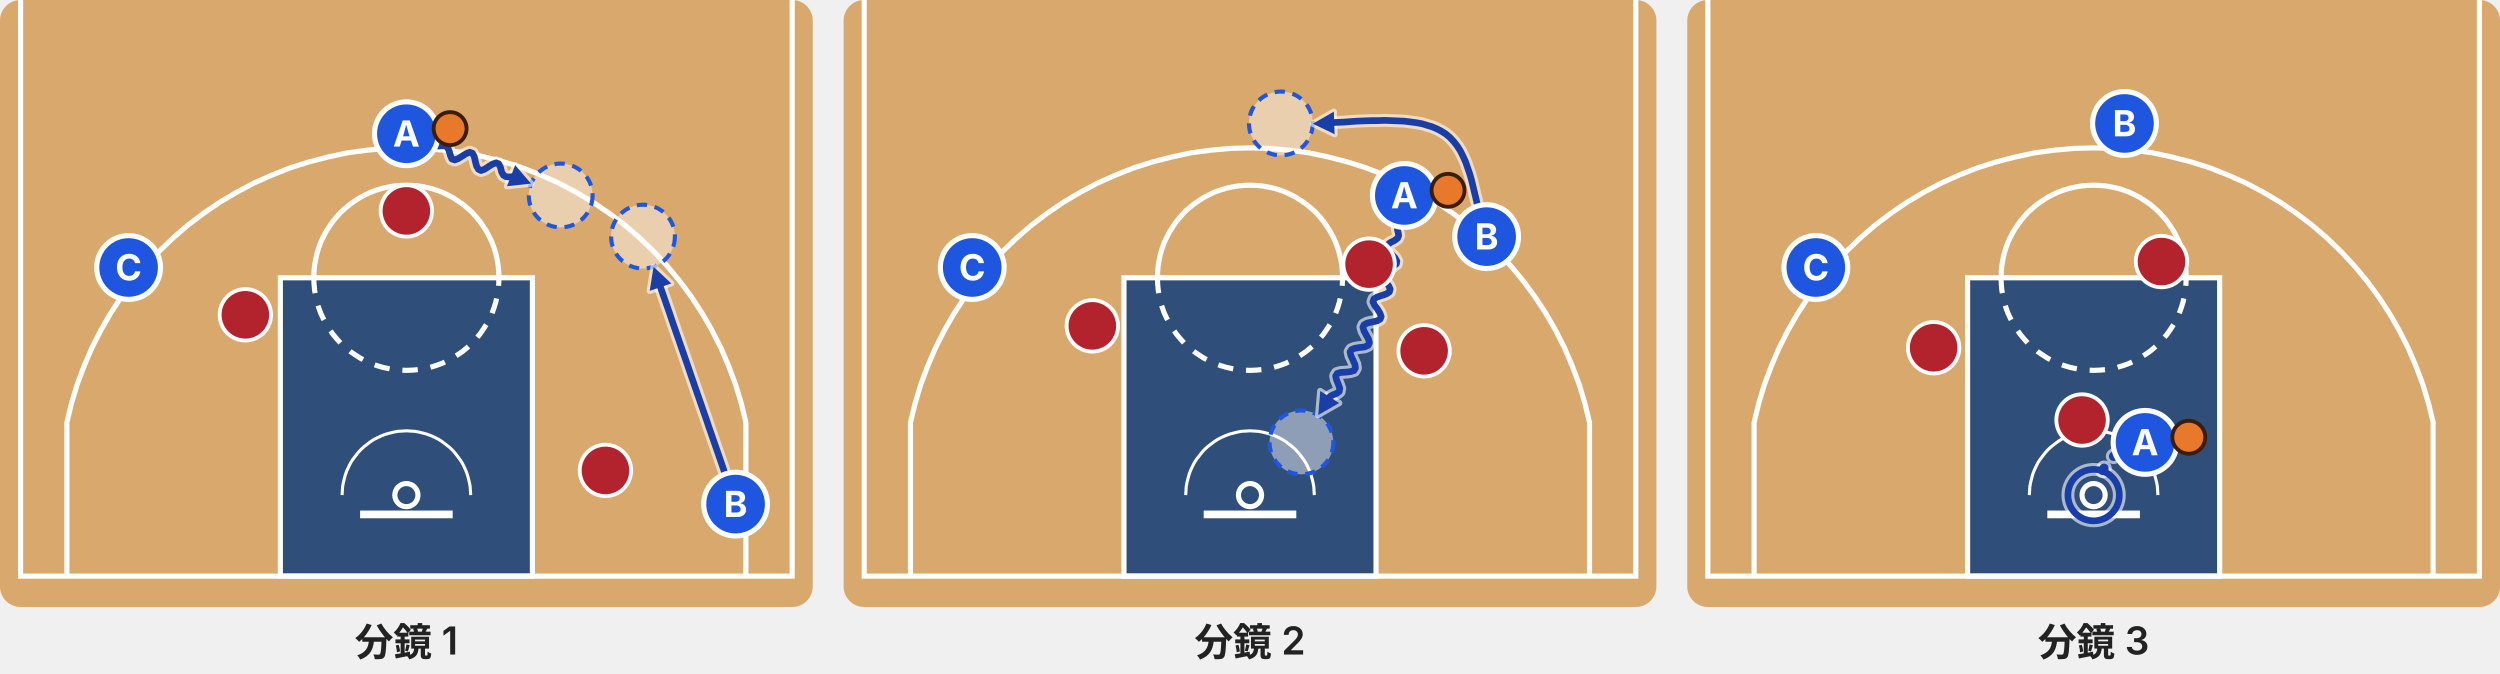
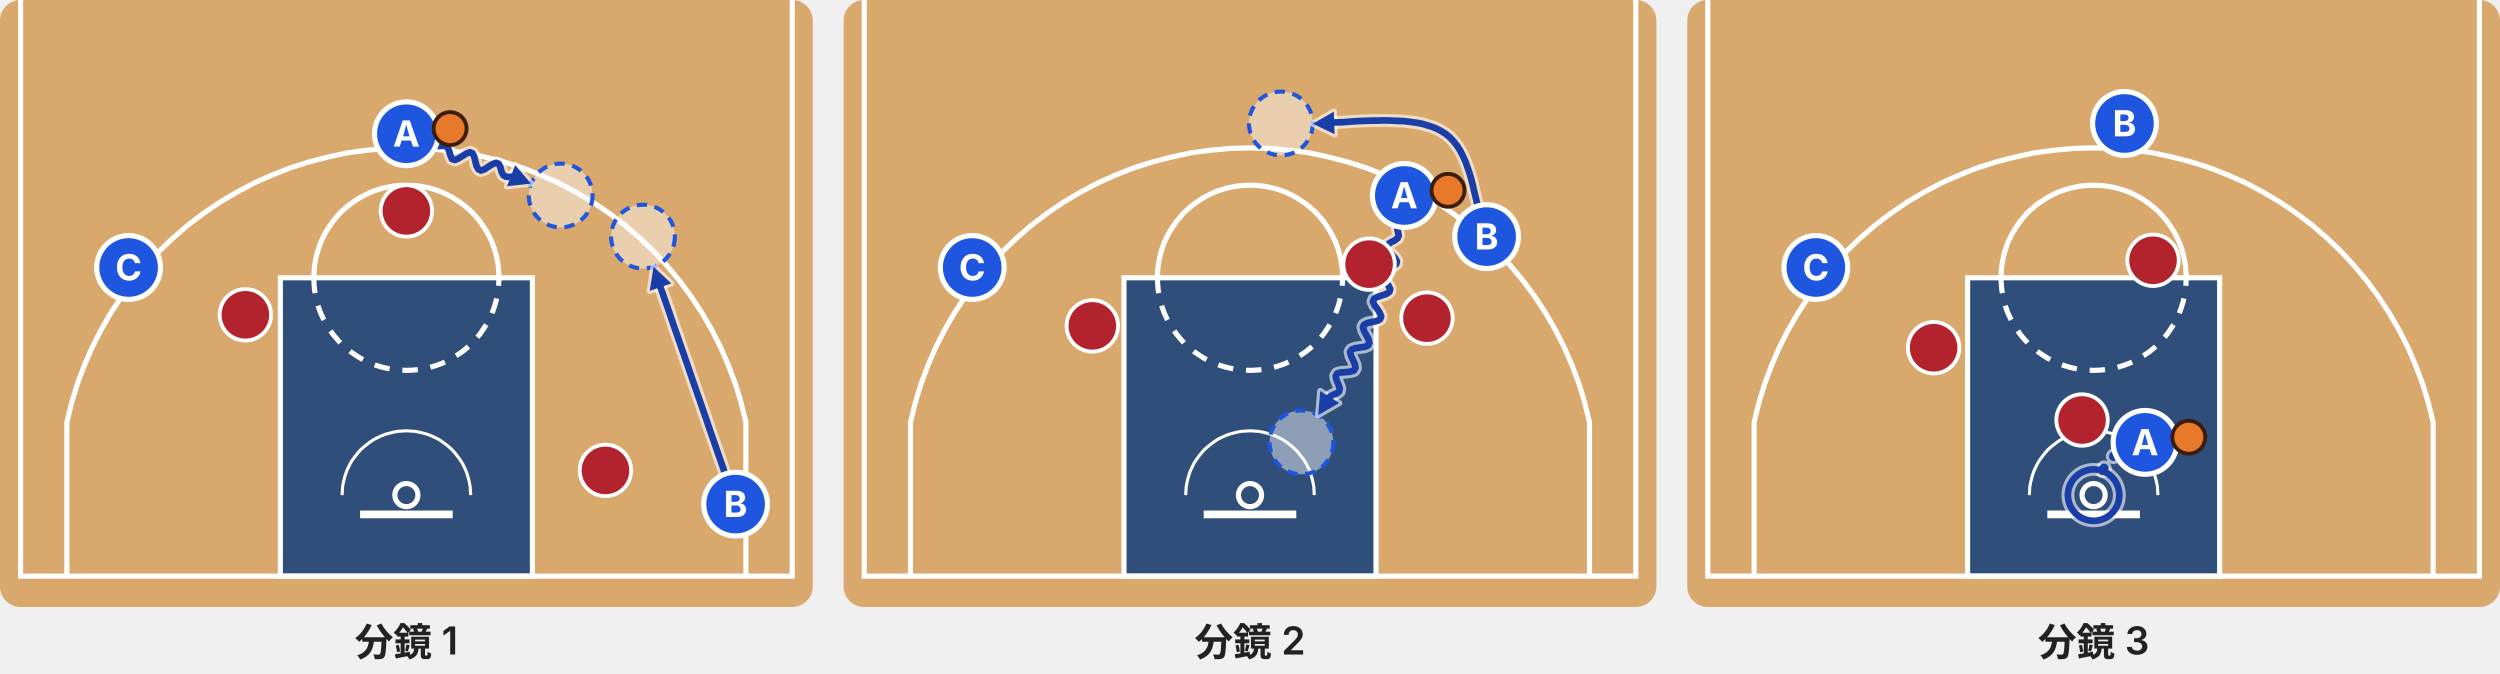
<svg xmlns="http://www.w3.org/2000/svg" viewBox="0 0 972.0 262.0" width="972.0" height="262.0" font-family="-apple-system, 'PingFang TC', 'Noto Sans TC', sans-serif">
  <g transform="translate(0,0)">
    <rect width="316.0" height="236.0" rx="8" fill="#d9a86c" />
    <rect x="109.0" y="108.0" width="98.0" height="116.0" fill="#2f4f7a" stroke="#ffffff" stroke-width="2" />
    <polyline points="8.0,0.0 8.0,224.0 308.0,224.0 308.0,0.0" fill="none" stroke="#ffffff" stroke-width="2" />
    <polyline points="194.0,108.0 193.9,105.6 193.7,103.3 193.3,101.0 192.8,98.7 192.1,96.4 191.3,94.2 190.3,92.1 189.2,90.0 187.9,88.0 186.6,86.1 185.1,84.3 183.5,82.5 181.7,80.9 179.9,79.4 178.0,78.1 176.0,76.8 173.9,75.7 171.8,74.7 169.6,73.9 167.3,73.2 165.0,72.7 162.7,72.3 160.4,72.1 158.0,72.0 155.6,72.1 153.3,72.3 151.0,72.7 148.7,73.2 146.4,73.9 144.2,74.7 142.1,75.7 140.0,76.8 138.0,78.1 136.1,79.4 134.3,80.9 132.5,82.5 130.9,84.3 129.4,86.1 128.1,88.0 126.8,90.0 125.7,92.1 124.7,94.2 123.9,96.4 123.2,98.7 122.7,101.0 122.3,103.3 122.1,105.6 122.0,108.0" fill="none" stroke="#ffffff" stroke-width="2" />
    <polyline points="122.0,108.0 122.1,110.4 122.3,112.7 122.7,115.0 123.2,117.3 123.9,119.6 124.7,121.8 125.7,123.9 126.8,126.0 128.1,128.0 129.4,129.9 130.9,131.7 132.5,133.5 134.3,135.1 136.1,136.6 138.0,137.9 140.0,139.2 142.1,140.3 144.2,141.3 146.4,142.1 148.7,142.8 151.0,143.3 153.3,143.7 155.6,143.9 158.0,144.0 160.4,143.9 162.7,143.7 165.0,143.3 167.3,142.8 169.6,142.1 171.8,141.3 173.9,140.3 176.0,139.2 178.0,137.9 179.9,136.6 181.7,135.1 183.5,133.5 185.1,131.7 186.6,129.9 187.9,128.0 189.2,126.0 190.3,123.9 191.3,121.8 192.1,119.6 192.8,117.3 193.3,115.0 193.7,112.7 193.9,110.4 194.0,108.0" fill="none" stroke="#ffffff" stroke-width="2" stroke-dasharray="6 5" />
    <polyline points="290.0,224.0 290.0,164.2 288.2,156.8 286.0,149.5 283.3,142.3 280.3,135.3 276.8,128.4 273.0,121.8 268.8,115.4 264.3,109.3 259.4,103.4 254.2,97.8 248.7,92.5 242.9,87.5 236.8,82.9 230.5,78.6 223.9,74.7 217.1,71.1 210.1,68.0 203.0,65.2 195.7,62.9 188.3,61.0 180.8,59.4 173.3,58.4 165.6,57.7 158.0,57.5 150.4,57.7 142.7,58.4 135.2,59.4 127.7,61.0 120.3,62.9 113.0,65.2 105.9,68.0 98.9,71.1 92.1,74.7 85.5,78.6 79.2,82.9 73.1,87.5 67.3,92.5 61.8,97.8 56.6,103.4 51.7,109.3 47.2,115.4 43.0,121.8 39.2,128.4 35.7,135.3 32.7,142.3 30.0,149.5 27.8,156.8 26.0,164.2 26.0,224.0" fill="none" stroke="#ffffff" stroke-width="2" />
    <polyline points="183.0,192.5 182.9,190.9 182.8,189.2 182.5,187.6 182.1,186.0 181.7,184.5 181.1,182.9 180.4,181.4 179.7,180.0 178.8,178.6 177.8,177.3 176.8,176.0 175.7,174.8 174.5,173.7 173.2,172.7 171.9,171.7 170.5,170.8 169.1,170.1 167.6,169.4 166.0,168.8 164.5,168.4 162.9,168.0 161.3,167.7 159.6,167.6 158.0,167.5 156.4,167.6 154.7,167.7 153.1,168.0 151.5,168.4 150.0,168.8 148.4,169.4 146.9,170.1 145.5,170.8 144.1,171.7 142.8,172.7 141.5,173.7 140.3,174.8 139.2,176.0 138.2,177.3 137.2,178.6 136.3,180.0 135.6,181.4 134.9,182.9 134.3,184.5 133.9,186.0 133.5,187.6 133.2,189.2 133.1,190.9 133.0,192.5" fill="none" stroke="#ffffff" stroke-width="1.2" />
    <line x1="140.0" y1="200.0" x2="176.0" y2="200.0" stroke="#ffffff" stroke-width="3" />
    <circle cx="158.0" cy="192.5" r="4.5" fill="none" stroke="#ffffff" stroke-width="2" />
    <circle cx="218.0" cy="76.0" r="12.4" fill="#ffffff" fill-opacity="0.45" stroke="#1f56e0" stroke-width="1.6" stroke-dasharray="4 3" />
    <circle cx="250.0" cy="92.0" r="12.4" fill="#ffffff" fill-opacity="0.45" stroke="#1f56e0" stroke-width="1.6" stroke-dasharray="4 3" />
    <polyline points="169.5,56.6 170.6,56.8 171.8,56.7 173.0,56.7 174.0,57.3 174.6,58.6 175.1,60.4 175.7,61.8 176.8,62.2 178.1,61.7 179.7,60.7 181.3,59.7 182.7,59.2 183.7,59.6 184.4,60.9 184.8,62.7 185.3,64.6 186.0,65.8 187.0,66.3 188.4,65.8 189.9,64.8 191.5,63.8 192.9,63.3 193.9,63.7 194.6,65.1 195.0,66.8 195.7,68.1 196.7,68.7 197.8,68.8 199.0,68.7 200.2,68.9 200.2,68.9" fill="none" stroke="#ffffff" stroke-width="5.0" stroke-linecap="round" stroke-linejoin="round" stroke-opacity="0.6" fill-opacity="0.6" />
    <polygon points="206.5,71.4 200.3,64.2 197.1,72.4" fill="#ffffff" stroke="#ffffff" stroke-width="2.4" stroke-linejoin="round" stroke-opacity="0.6" fill-opacity="0.6" />
    <polyline points="169.5,56.6 170.6,56.8 171.8,56.7 173.0,56.7 174.0,57.3 174.6,58.6 175.1,60.4 175.7,61.8 176.8,62.2 178.1,61.7 179.7,60.7 181.3,59.7 182.7,59.2 183.7,59.6 184.4,60.9 184.8,62.7 185.3,64.6 186.0,65.8 187.0,66.3 188.4,65.8 189.9,64.8 191.5,63.8 192.9,63.3 193.9,63.7 194.6,65.1 195.0,66.8 195.7,68.1 196.7,68.7 197.8,68.8 199.0,68.7 200.2,68.9 200.2,68.9" fill="none" stroke="#1a3ea8" stroke-width="2.6" stroke-linecap="round" stroke-linejoin="round" />
    <polygon points="206.5,71.4 200.3,64.2 197.1,72.4" fill="#1a3ea8" />
    <polyline points="281.9,184.3 281.2,182.1 280.4,179.8 279.6,177.5 278.8,175.2 278.0,172.9 277.2,170.6 276.4,168.3 275.6,166.0 274.8,163.6 274.0,161.3 273.2,159.0 272.4,156.7 271.6,154.4 270.8,152.1 270.0,149.8 269.2,147.5 268.4,145.2 267.6,142.8 266.8,140.5 266.0,138.2 265.2,135.9 264.4,133.6 263.6,131.3 262.8,129.0 262.0,126.7 261.2,124.4 260.4,122.0 259.6,119.7 258.8,117.4 258.0,115.1 257.2,112.8 256.4,110.5 256.3,110.1" fill="none" stroke="#ffffff" stroke-width="5.0" stroke-linecap="round" stroke-linejoin="round" stroke-opacity="0.6" fill-opacity="0.6" />
    <polygon points="254.1,103.7 252.6,113.1 261.0,110.2" fill="#ffffff" stroke="#ffffff" stroke-width="2.4" stroke-linejoin="round" stroke-opacity="0.6" fill-opacity="0.6" />
    <polyline points="281.9,184.3 281.2,182.1 280.4,179.8 279.6,177.5 278.8,175.2 278.0,172.9 277.2,170.6 276.4,168.3 275.6,166.0 274.8,163.6 274.0,161.3 273.2,159.0 272.4,156.7 271.6,154.4 270.8,152.1 270.0,149.8 269.2,147.5 268.4,145.2 267.6,142.8 266.8,140.5 266.0,138.2 265.2,135.9 264.4,133.6 263.6,131.3 262.8,129.0 262.0,126.7 261.2,124.4 260.4,122.0 259.6,119.7 258.8,117.4 258.0,115.1 257.2,112.8 256.4,110.5 256.3,110.1" fill="none" stroke="#1a3ea8" stroke-width="2.6" stroke-linecap="round" stroke-linejoin="round" />
    <polygon points="254.1,103.7 252.6,113.1 261.0,110.2" fill="#1a3ea8" />
    <circle cx="158.0" cy="82.0" r="10.0" fill="#b3232d" stroke="#fff" stroke-width="1.5" />
    <circle cx="235.4" cy="182.9" r="10.0" fill="#b3232d" stroke="#fff" stroke-width="1.5" />
    <circle cx="95.4" cy="122.4" r="10.0" fill="#b3232d" stroke="#fff" stroke-width="1.5" />
    <circle cx="158.0" cy="52.0" r="12.4" fill="#1f56e0" stroke="#fff" stroke-width="2" />
    <text x="158.0" y="57.0" font-size="14" font-weight="700" fill="#fff" text-anchor="middle">A</text>
    <circle cx="286.0" cy="196.0" r="12.4" fill="#1f56e0" stroke="#fff" stroke-width="2" />
    <text x="286.0" y="201.0" font-size="14" font-weight="700" fill="#fff" text-anchor="middle">B</text>
    <circle cx="50.0" cy="104.0" r="12.4" fill="#1f56e0" stroke="#fff" stroke-width="2" />
    <text x="50.0" y="109.0" font-size="14" font-weight="700" fill="#fff" text-anchor="middle">C</text>
    <circle cx="175.0" cy="50.0" r="6.4" fill="#e8782a" stroke="#3b1d0b" stroke-width="1.5" />
    <text x="158.0" y="255.0" font-size="15" font-weight="600" fill="#222" text-anchor="middle">分鏡 1</text>
  </g>
  <g transform="translate(328,0)">
    <rect width="316.0" height="236.0" rx="8" fill="#d9a86c" />
    <rect x="109.0" y="108.0" width="98.0" height="116.0" fill="#2f4f7a" stroke="#ffffff" stroke-width="2" />
    <polyline points="8.0,0.0 8.0,224.0 308.0,224.0 308.0,0.0" fill="none" stroke="#ffffff" stroke-width="2" />
    <polyline points="194.0,108.0 193.9,105.6 193.7,103.3 193.3,101.0 192.8,98.7 192.1,96.4 191.3,94.2 190.3,92.1 189.2,90.0 187.9,88.0 186.6,86.1 185.1,84.3 183.5,82.5 181.7,80.9 179.9,79.4 178.0,78.1 176.0,76.8 173.9,75.7 171.8,74.7 169.6,73.9 167.3,73.2 165.0,72.7 162.7,72.3 160.4,72.1 158.0,72.0 155.6,72.1 153.3,72.3 151.0,72.7 148.7,73.2 146.4,73.9 144.2,74.7 142.1,75.7 140.0,76.8 138.0,78.1 136.1,79.4 134.3,80.9 132.5,82.5 130.9,84.3 129.4,86.1 128.1,88.0 126.8,90.0 125.7,92.1 124.7,94.2 123.9,96.4 123.2,98.7 122.7,101.0 122.3,103.3 122.1,105.6 122.0,108.0" fill="none" stroke="#ffffff" stroke-width="2" />
    <polyline points="122.0,108.0 122.1,110.4 122.3,112.7 122.7,115.0 123.2,117.3 123.9,119.6 124.7,121.8 125.7,123.9 126.8,126.0 128.1,128.0 129.4,129.9 130.9,131.7 132.5,133.5 134.3,135.1 136.1,136.6 138.0,137.9 140.0,139.2 142.1,140.3 144.2,141.3 146.4,142.1 148.7,142.8 151.0,143.3 153.3,143.7 155.6,143.9 158.0,144.0 160.4,143.9 162.7,143.7 165.0,143.3 167.3,142.8 169.6,142.1 171.8,141.3 173.9,140.3 176.0,139.2 178.0,137.9 179.9,136.6 181.7,135.1 183.5,133.5 185.1,131.7 186.6,129.9 187.9,128.0 189.2,126.0 190.3,123.9 191.3,121.8 192.1,119.6 192.8,117.3 193.3,115.0 193.7,112.7 193.9,110.4 194.0,108.0" fill="none" stroke="#ffffff" stroke-width="2" stroke-dasharray="6 5" />
    <polyline points="290.0,224.0 290.0,164.2 288.2,156.8 286.0,149.5 283.3,142.3 280.3,135.3 276.8,128.4 273.0,121.8 268.8,115.4 264.3,109.3 259.4,103.4 254.2,97.8 248.7,92.5 242.9,87.5 236.8,82.9 230.5,78.6 223.9,74.7 217.1,71.1 210.1,68.0 203.0,65.2 195.7,62.9 188.3,61.0 180.8,59.4 173.3,58.4 165.6,57.7 158.0,57.5 150.4,57.7 142.7,58.4 135.2,59.4 127.7,61.0 120.3,62.9 113.0,65.2 105.9,68.0 98.9,71.1 92.1,74.7 85.5,78.6 79.2,82.9 73.1,87.5 67.3,92.5 61.8,97.8 56.6,103.4 51.7,109.3 47.2,115.4 43.0,121.8 39.2,128.4 35.7,135.3 32.7,142.3 30.0,149.5 27.8,156.8 26.0,164.2 26.0,224.0" fill="none" stroke="#ffffff" stroke-width="2" />
    <polyline points="183.0,192.5 182.9,190.9 182.8,189.2 182.5,187.6 182.1,186.0 181.7,184.5 181.1,182.9 180.4,181.4 179.7,180.0 178.8,178.6 177.8,177.3 176.8,176.0 175.7,174.8 174.5,173.7 173.2,172.7 171.9,171.7 170.5,170.8 169.1,170.1 167.6,169.4 166.0,168.8 164.5,168.4 162.9,168.0 161.3,167.7 159.6,167.6 158.0,167.5 156.4,167.6 154.7,167.7 153.1,168.0 151.5,168.4 150.0,168.8 148.4,169.4 146.9,170.1 145.5,170.8 144.1,171.7 142.8,172.7 141.5,173.7 140.3,174.8 139.2,176.0 138.2,177.3 137.2,178.6 136.3,180.0 135.6,181.4 134.9,182.9 134.3,184.5 133.9,186.0 133.5,187.6 133.2,189.2 133.1,190.9 133.0,192.5" fill="none" stroke="#ffffff" stroke-width="1.2" />
    <line x1="140.0" y1="200.0" x2="176.0" y2="200.0" stroke="#ffffff" stroke-width="3" />
    <circle cx="158.0" cy="192.5" r="4.5" fill="none" stroke="#ffffff" stroke-width="2" />
    <circle cx="178.0" cy="172.0" r="12.4" fill="#ffffff" fill-opacity="0.45" stroke="#1f56e0" stroke-width="1.6" stroke-dasharray="4 3" />
    <circle cx="170.0" cy="48.0" r="12.4" fill="#ffffff" fill-opacity="0.45" stroke="#1f56e0" stroke-width="1.6" stroke-dasharray="4 3" />
    <polyline points="215.3,88.1 215.3,89.2 215.6,90.4 215.8,91.6 215.4,92.6 214.2,93.5 212.6,94.3 211.4,95.2 211.2,96.2 211.9,97.5 213.1,98.9 214.4,100.3 215.1,101.6 214.9,102.6 213.7,103.5 212.0,104.3 210.2,105.0 209.1,105.8 208.8,106.9 209.5,108.2 210.7,109.6 211.9,111.1 212.5,112.4 212.2,113.5 211.0,114.3 209.2,114.9 207.4,115.5 206.2,116.2 205.8,117.3 206.4,118.6 207.5,120.1 208.5,121.7 209.0,123.1 208.6,124.1 207.3,124.8 205.5,125.2 203.6,125.6 202.3,126.3 201.9,127.2 202.3,128.6 203.2,130.3 204.1,131.9 204.4,133.3 203.9,134.3 202.5,134.9 200.7,135.1 198.8,135.4 197.5,135.9 196.9,136.8 197.2,138.2 198.0,139.9 198.8,141.7 199.0,143.1 198.4,144.1 197.0,144.5 195.2,144.7 193.3,144.8 191.9,145.2 191.3,146.2 191.6,147.6 192.3,149.3 192.9,151.0 192.7,152.2 191.8,152.9 190.5,153.4 189.3,154.0 188.5,154.8 188.2,155.7" fill="none" stroke="#ffffff" stroke-width="5.0" stroke-linecap="round" stroke-linejoin="round" stroke-opacity="0.6" fill-opacity="0.6" />
    <polygon points="184.5,161.4 192.7,156.7 185.3,152.0" fill="#ffffff" stroke="#ffffff" stroke-width="2.4" stroke-linejoin="round" stroke-opacity="0.6" fill-opacity="0.6" />
    <polyline points="215.3,88.1 215.3,89.2 215.6,90.4 215.8,91.6 215.4,92.6 214.2,93.5 212.6,94.3 211.4,95.2 211.2,96.2 211.9,97.5 213.1,98.9 214.4,100.3 215.1,101.6 214.9,102.6 213.7,103.5 212.0,104.3 210.2,105.0 209.1,105.8 208.8,106.9 209.5,108.2 210.7,109.6 211.9,111.1 212.5,112.4 212.2,113.5 211.0,114.3 209.2,114.9 207.4,115.5 206.2,116.2 205.8,117.3 206.4,118.6 207.5,120.1 208.5,121.7 209.0,123.1 208.6,124.1 207.3,124.8 205.5,125.2 203.6,125.6 202.3,126.3 201.9,127.2 202.3,128.6 203.2,130.3 204.1,131.9 204.4,133.3 203.9,134.3 202.5,134.9 200.7,135.1 198.8,135.4 197.5,135.9 196.9,136.8 197.2,138.2 198.0,139.9 198.8,141.7 199.0,143.1 198.4,144.1 197.0,144.5 195.2,144.7 193.3,144.8 191.9,145.2 191.3,146.2 191.6,147.6 192.3,149.3 192.9,151.0 192.7,152.2 191.8,152.9 190.5,153.4 189.3,154.0 188.5,154.8 188.2,155.7" fill="none" stroke="#1a3ea8" stroke-width="2.6" stroke-linecap="round" stroke-linejoin="round" />
    <polygon points="184.5,161.4 192.7,156.7 185.3,152.0" fill="#1a3ea8" />
    <polyline points="246.5,80.1 246.5,80.0 245.9,77.4 245.3,74.9 244.7,72.4 244.1,69.9 243.4,67.5 242.6,65.2 241.8,62.9 240.8,60.7 239.8,58.7 238.6,56.8 237.2,55.0 235.7,53.4 234.0,52.0 232.4,51.0 230.7,50.1 228.8,49.3 226.8,48.7 224.8,48.1 222.6,47.7 220.3,47.4 217.9,47.1 215.5,47.0 212.9,46.9 210.4,46.8 207.7,46.9 205.1,46.9 202.3,47.0 199.6,47.1 196.8,47.3 194.1,47.5 191.3,47.6 189.2,47.7" fill="none" stroke="#ffffff" stroke-width="5.0" stroke-linecap="round" stroke-linejoin="round" stroke-opacity="0.6" fill-opacity="0.6" />
    <polygon points="182.4,48.1 190.9,52.2 190.6,43.4" fill="#ffffff" stroke="#ffffff" stroke-width="2.4" stroke-linejoin="round" stroke-opacity="0.6" fill-opacity="0.6" />
    <polyline points="246.5,80.1 246.5,80.0 245.9,77.4 245.3,74.9 244.7,72.4 244.1,69.9 243.4,67.5 242.6,65.2 241.8,62.9 240.8,60.7 239.8,58.7 238.6,56.8 237.2,55.0 235.7,53.4 234.0,52.0 232.4,51.0 230.7,50.1 228.8,49.3 226.8,48.7 224.8,48.1 222.6,47.7 220.3,47.4 217.9,47.1 215.5,47.0 212.9,46.9 210.4,46.8 207.7,46.9 205.1,46.9 202.3,47.0 199.6,47.1 196.8,47.3 194.1,47.5 191.3,47.6 189.2,47.7" fill="none" stroke="#1a3ea8" stroke-width="2.6" stroke-linecap="round" stroke-linejoin="round" />
    <polygon points="182.4,48.1 190.9,52.2 190.6,43.4" fill="#1a3ea8" />
    <circle cx="204.3" cy="102.7" r="10.0" fill="#b3232d" stroke="#fff" stroke-width="1.5" />
-     <circle cx="225.7" cy="136.4" r="10.0" fill="#b3232d" stroke="#fff" stroke-width="1.5" />
+     <circle cx="226.8" cy="123.7" r="10.0" fill="#b3232d" stroke="#fff" stroke-width="1.5" />
    <circle cx="96.7" cy="126.7" r="10.0" fill="#b3232d" stroke="#fff" stroke-width="1.5" />
    <circle cx="218.0" cy="76.0" r="12.4" fill="#1f56e0" stroke="#fff" stroke-width="2" />
    <text x="218.0" y="81.0" font-size="14" font-weight="700" fill="#fff" text-anchor="middle">A</text>
    <circle cx="250.0" cy="92.0" r="12.4" fill="#1f56e0" stroke="#fff" stroke-width="2" />
    <text x="250.0" y="97.0" font-size="14" font-weight="700" fill="#fff" text-anchor="middle">B</text>
    <circle cx="50.0" cy="104.0" r="12.4" fill="#1f56e0" stroke="#fff" stroke-width="2" />
    <text x="50.0" y="109.0" font-size="14" font-weight="700" fill="#fff" text-anchor="middle">C</text>
    <circle cx="235.0" cy="74.0" r="6.4" fill="#e8782a" stroke="#3b1d0b" stroke-width="1.5" />
    <text x="158.0" y="255.0" font-size="15" font-weight="600" fill="#222" text-anchor="middle">分鏡 2</text>
  </g>
  <g transform="translate(656,0)">
    <rect width="316.0" height="236.0" rx="8" fill="#d9a86c" />
    <rect x="109.0" y="108.0" width="98.0" height="116.0" fill="#2f4f7a" stroke="#ffffff" stroke-width="2" />
    <polyline points="8.0,0.0 8.0,224.0 308.0,224.0 308.0,0.0" fill="none" stroke="#ffffff" stroke-width="2" />
    <polyline points="194.0,108.0 193.9,105.6 193.7,103.3 193.3,101.0 192.8,98.7 192.1,96.4 191.3,94.2 190.3,92.1 189.2,90.0 187.9,88.0 186.6,86.1 185.1,84.3 183.5,82.5 181.7,80.9 179.9,79.4 178.0,78.1 176.0,76.8 173.9,75.7 171.8,74.7 169.6,73.9 167.3,73.2 165.0,72.7 162.7,72.3 160.4,72.1 158.0,72.0 155.6,72.1 153.3,72.3 151.0,72.7 148.7,73.2 146.4,73.9 144.2,74.7 142.1,75.7 140.0,76.8 138.0,78.1 136.1,79.4 134.3,80.9 132.5,82.5 130.9,84.3 129.4,86.1 128.1,88.0 126.8,90.0 125.7,92.1 124.7,94.2 123.9,96.4 123.2,98.7 122.7,101.0 122.3,103.3 122.1,105.6 122.0,108.0" fill="none" stroke="#ffffff" stroke-width="2" />
    <polyline points="122.0,108.0 122.1,110.4 122.3,112.7 122.7,115.0 123.2,117.3 123.9,119.6 124.7,121.8 125.7,123.9 126.8,126.0 128.1,128.0 129.4,129.9 130.9,131.7 132.5,133.5 134.3,135.1 136.1,136.6 138.0,137.9 140.0,139.2 142.1,140.3 144.2,141.3 146.4,142.1 148.7,142.8 151.0,143.3 153.3,143.7 155.6,143.9 158.0,144.0 160.4,143.9 162.7,143.7 165.0,143.3 167.3,142.8 169.6,142.1 171.8,141.3 173.9,140.3 176.0,139.2 178.0,137.9 179.9,136.6 181.7,135.1 183.5,133.5 185.1,131.7 186.6,129.9 187.9,128.0 189.2,126.0 190.3,123.9 191.3,121.8 192.1,119.6 192.8,117.3 193.3,115.0 193.7,112.7 193.9,110.4 194.0,108.0" fill="none" stroke="#ffffff" stroke-width="2" stroke-dasharray="6 5" />
    <polyline points="290.0,224.0 290.0,164.2 288.2,156.8 286.0,149.5 283.3,142.3 280.3,135.3 276.8,128.4 273.0,121.8 268.8,115.4 264.3,109.3 259.4,103.4 254.2,97.8 248.7,92.5 242.9,87.5 236.8,82.9 230.5,78.6 223.9,74.7 217.1,71.1 210.1,68.0 203.0,65.2 195.7,62.9 188.3,61.0 180.8,59.4 173.3,58.4 165.6,57.7 158.0,57.5 150.4,57.7 142.7,58.4 135.2,59.4 127.7,61.0 120.3,62.9 113.0,65.2 105.9,68.0 98.9,71.1 92.1,74.7 85.5,78.6 79.2,82.9 73.1,87.5 67.3,92.5 61.8,97.8 56.6,103.4 51.7,109.3 47.2,115.4 43.0,121.8 39.2,128.4 35.7,135.3 32.7,142.3 30.0,149.5 27.8,156.8 26.0,164.2 26.0,224.0" fill="none" stroke="#ffffff" stroke-width="2" />
    <polyline points="183.0,192.5 182.9,190.9 182.8,189.2 182.5,187.6 182.1,186.0 181.7,184.5 181.1,182.9 180.4,181.4 179.7,180.0 178.8,178.6 177.8,177.3 176.8,176.0 175.7,174.8 174.5,173.7 173.2,172.7 171.9,171.7 170.5,170.8 169.1,170.1 167.6,169.4 166.0,168.8 164.5,168.4 162.9,168.0 161.3,167.7 159.6,167.6 158.0,167.5 156.4,167.6 154.7,167.7 153.1,168.0 151.5,168.4 150.0,168.8 148.4,169.4 146.9,170.1 145.5,170.8 144.1,171.7 142.8,172.7 141.5,173.7 140.3,174.8 139.2,176.0 138.2,177.3 137.2,178.6 136.3,180.0 135.6,181.4 134.9,182.9 134.3,184.5 133.9,186.0 133.5,187.6 133.2,189.2 133.1,190.9 133.0,192.5" fill="none" stroke="#ffffff" stroke-width="1.2" />
    <line x1="140.0" y1="200.0" x2="176.0" y2="200.0" stroke="#ffffff" stroke-width="3" />
    <circle cx="158.0" cy="192.5" r="4.5" fill="none" stroke="#ffffff" stroke-width="2" />
    <polyline points="166.6,176.9 165.9,177.3 164.3,178.6 163.0,180.3 162.0,182.1 161.5,183.1" fill="none" stroke="#ffffff" stroke-width="6.0" stroke-linecap="round" stroke-linejoin="round" stroke-opacity="0.6" fill-opacity="0.6" stroke-dasharray="1 6" />
    <circle cx="158.0" cy="192.5" r="10.0" fill="none" stroke="#ffffff" stroke-width="5.0" stroke-opacity="0.6" fill-opacity="0.6" />
    <polyline points="166.6,176.9 165.9,177.3 164.3,178.6 163.0,180.3 162.0,182.1 161.5,183.1" fill="none" stroke="#1a3ea8" stroke-width="3.6" stroke-linecap="round" stroke-linejoin="round" stroke-dasharray="1 6" />
    <circle cx="158.0" cy="192.5" r="10.0" fill="none" stroke="#1a3ea8" stroke-width="2.6" />
    <circle cx="153.5" cy="163.3" r="10.0" fill="#b3232d" stroke="#fff" stroke-width="1.5" />
-     <circle cx="184.4" cy="101.7" r="10.0" fill="#b3232d" stroke="#fff" stroke-width="1.5" />
+     <circle cx="181.1" cy="101.2" r="10.0" fill="#b3232d" stroke="#fff" stroke-width="1.5" />
    <circle cx="95.8" cy="135.2" r="10.0" fill="#b3232d" stroke="#fff" stroke-width="1.5" />
    <circle cx="178.0" cy="172.0" r="12.4" fill="#1f56e0" stroke="#fff" stroke-width="2" />
    <text x="178.0" y="177.0" font-size="14" font-weight="700" fill="#fff" text-anchor="middle">A</text>
    <circle cx="170.0" cy="48.0" r="12.4" fill="#1f56e0" stroke="#fff" stroke-width="2" />
    <text x="170.0" y="53.0" font-size="14" font-weight="700" fill="#fff" text-anchor="middle">B</text>
    <circle cx="50.0" cy="104.0" r="12.4" fill="#1f56e0" stroke="#fff" stroke-width="2" />
    <text x="50.0" y="109.0" font-size="14" font-weight="700" fill="#fff" text-anchor="middle">C</text>
    <circle cx="195.0" cy="170.0" r="6.4" fill="#e8782a" stroke="#3b1d0b" stroke-width="1.5" />
    <text x="158.0" y="255.0" font-size="15" font-weight="600" fill="#222" text-anchor="middle">分鏡 3</text>
  </g>
</svg>
